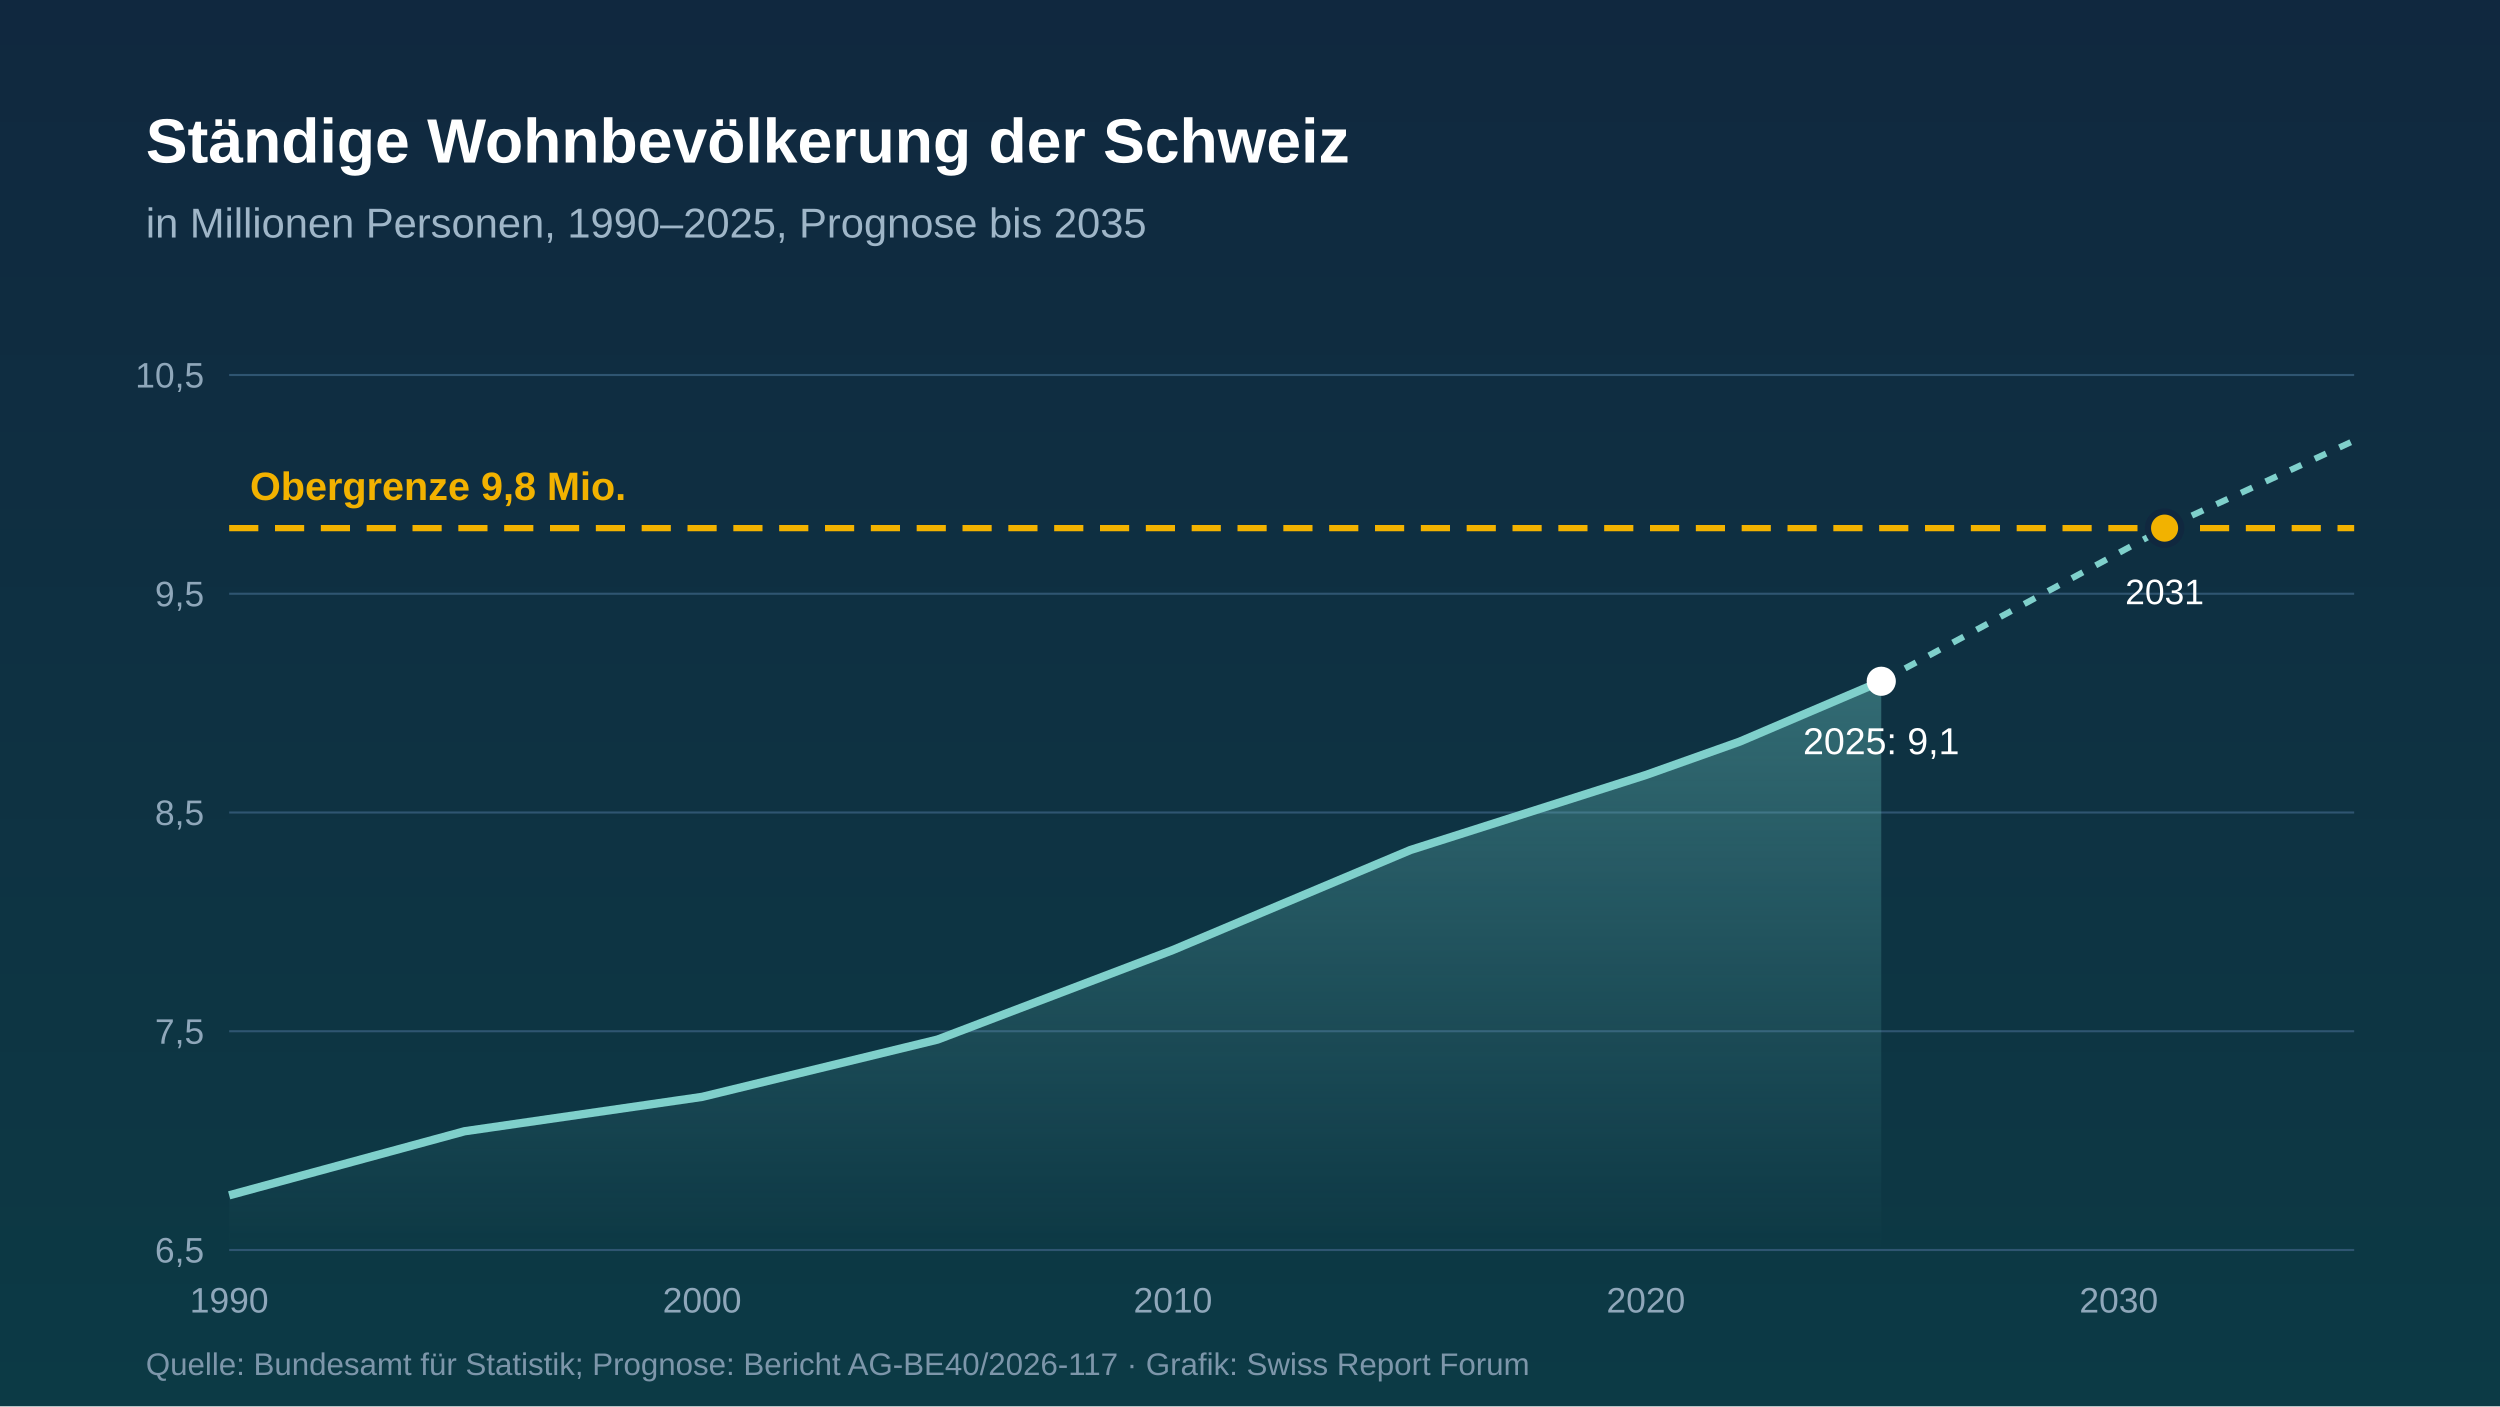
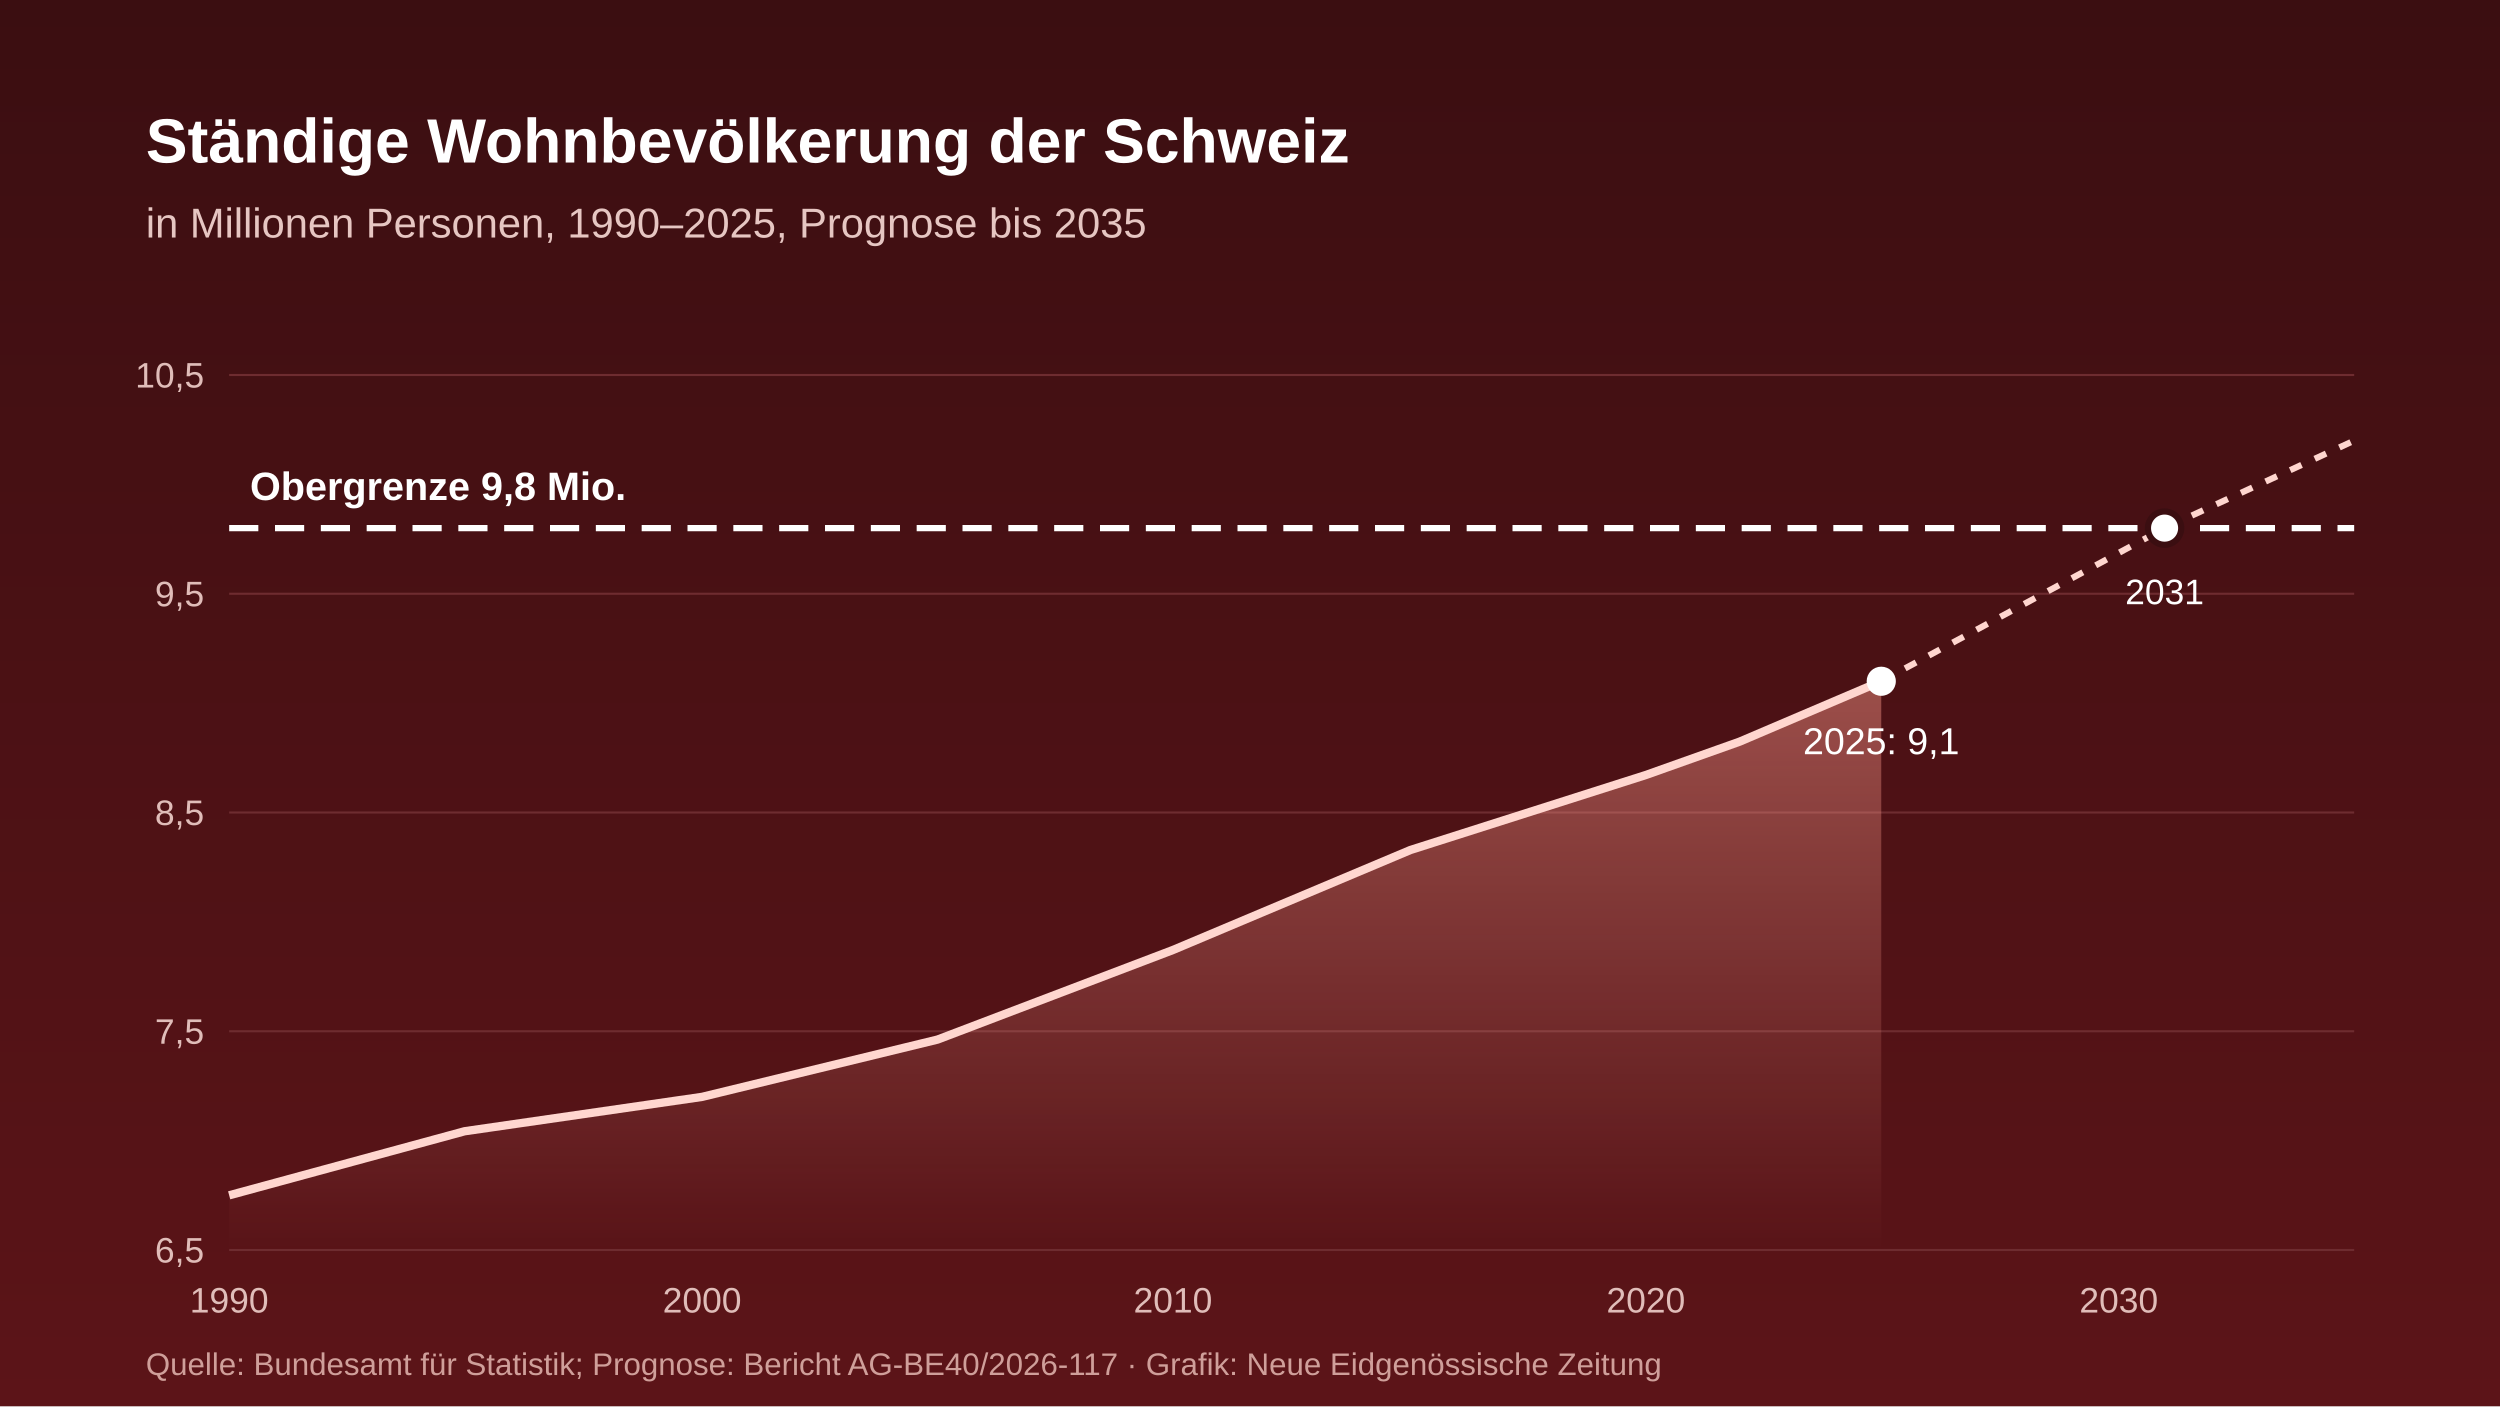
<svg xmlns="http://www.w3.org/2000/svg" viewBox="0 0 1200 675" role="img" aria-labelledby="t d">
  <defs>
    <linearGradient id="bg" x1="0" y1="0" x2="0" y2="1">
-       <stop offset="0" stop-color="#10283f" />
-       <stop offset="1" stop-color="#0c3a45" />
+       <stop offset="0" stop-color="#3b0e11" />
+       <stop offset="1" stop-color="#5c1418" />
    </linearGradient>
    <linearGradient id="area" x1="0" y1="0" x2="0" y2="1">
-       <stop offset="0" stop-color="#5fb3b0" stop-opacity=".45" />
-       <stop offset="1" stop-color="#5fb3b0" stop-opacity="0" />
+       <stop offset="0" stop-color="#ff9a8c" stop-opacity=".45" />
+       <stop offset="1" stop-color="#ff9a8c" stop-opacity="0" />
    </linearGradient>
  </defs>
  <rect width="1200" height="675" fill="url(#bg)" />
-   <g font-family="IBM Plex Sans, Segoe UI, Arial, sans-serif" fill="#cfdbe5">
+   <g font-family="IBM Plex Sans, Segoe UI, Arial, sans-serif" fill="#f3e1de">
    <text x="70" y="78" font-size="30" font-weight="600" fill="#ffffff">Ständige Wohnbevölkerung der Schweiz</text>
-     <text x="70" y="114" font-size="20" fill="#9fb6c8">in Millionen Personen, 1990–2025, Prognose bis 2035</text>
-     <g stroke="#2f5571" stroke-width="1">
+     <text x="70" y="114" font-size="20" fill="#e6c6c2">in Millionen Personen, 1990–2025, Prognose bis 2035</text>
+     <g stroke="#6e2c30" stroke-width="1">
      <line x1="110" y1="600" x2="1130" y2="600" />
      <line x1="110" y1="495" x2="1130" y2="495" />
      <line x1="110" y1="390" x2="1130" y2="390" />
      <line x1="110" y1="285" x2="1130" y2="285" />
      <line x1="110" y1="180" x2="1130" y2="180" />
    </g>
-     <g font-size="17" text-anchor="end" fill="#8fa7ba">
+     <g font-size="17" text-anchor="end" fill="#e0bdb9">
      <text x="98" y="606">6,5</text>
      <text x="98" y="501">7,5</text>
      <text x="98" y="396">8,5</text>
      <text x="98" y="291">9,5</text>
      <text x="98" y="186">10,5</text>
    </g>
-     <g font-size="17" text-anchor="middle" fill="#8fa7ba">
+     <g font-size="17" text-anchor="middle" fill="#e0bdb9">
      <text x="110" y="630">1990</text>
      <text x="337" y="630">2000</text>
      <text x="563" y="630">2010</text>
      <text x="790" y="630">2020</text>
      <text x="1017" y="630">2030</text>
    </g>
-     <line x1="110" y1="253.5" x2="1130" y2="253.5" stroke="#f2b200" stroke-width="3" stroke-dasharray="14 8" />
-     <text x="120" y="240" font-size="19" font-weight="600" fill="#f2b200">Obergrenze 9,8 Mio.</text>
+     <line x1="110" y1="253.5" x2="1130" y2="253.5" stroke="#ffffff" stroke-width="3" stroke-dasharray="14 8" />
+     <text x="120" y="240" font-size="19" font-weight="600" fill="#ffffff">Obergrenze 9,8 Mio.</text>
    <polygon fill="url(#area)" points="110,573.75 223,543 337,526.5 450,499 563,456 677,408 790,372 835,356 903,327 903,600 110,600" />
-     <polyline fill="none" stroke="#7fd0cb" stroke-width="4" stroke-linejoin="round" points="110,573.75 223,543 337,526.5 450,499 563,456 677,408 790,372 835,356 903,327" />
-     <polyline fill="none" stroke="#7fd0cb" stroke-width="3" stroke-dasharray="6 7" points="903,327 1039,253.5 1130,211.5" />
+     <polyline fill="none" stroke="#ffd6cf" stroke-width="4" stroke-linejoin="round" points="110,573.75 223,543 337,526.5 450,499 563,456 677,408 790,372 835,356 903,327" />
+     <polyline fill="none" stroke="#ffd6cf" stroke-width="3" stroke-dasharray="6 7" points="903,327 1039,253.5 1130,211.5" />
    <circle cx="903" cy="327" r="7" fill="#ffffff" />
-     <circle cx="1039" cy="253.5" r="8" fill="#f2b200" stroke="#10283f" stroke-width="3" />
+     <circle cx="1039" cy="253.5" r="8" fill="#ffffff" stroke="#3b0e11" stroke-width="3" />
    <text x="903" y="362" font-size="18" text-anchor="middle" fill="#ffffff">2025: 9,1</text>
    <text x="1039" y="290" font-size="17" text-anchor="middle" fill="#ffffff">2031</text>
-     <text x="70" y="660" font-size="15" fill="#7d96aa">Quelle: Bundesamt für Statistik; Prognose: Bericht AG-BE40/2026-117 · Grafik: Swiss Report Forum</text>
+     <text x="70" y="660" font-size="15" fill="#cf9f9a">Quelle: Bundesamt für Statistik; Prognose: Bericht AG-BE40/2026-117 · Grafik: Neue Eidgenössische Zeitung</text>
  </g>
</svg>
